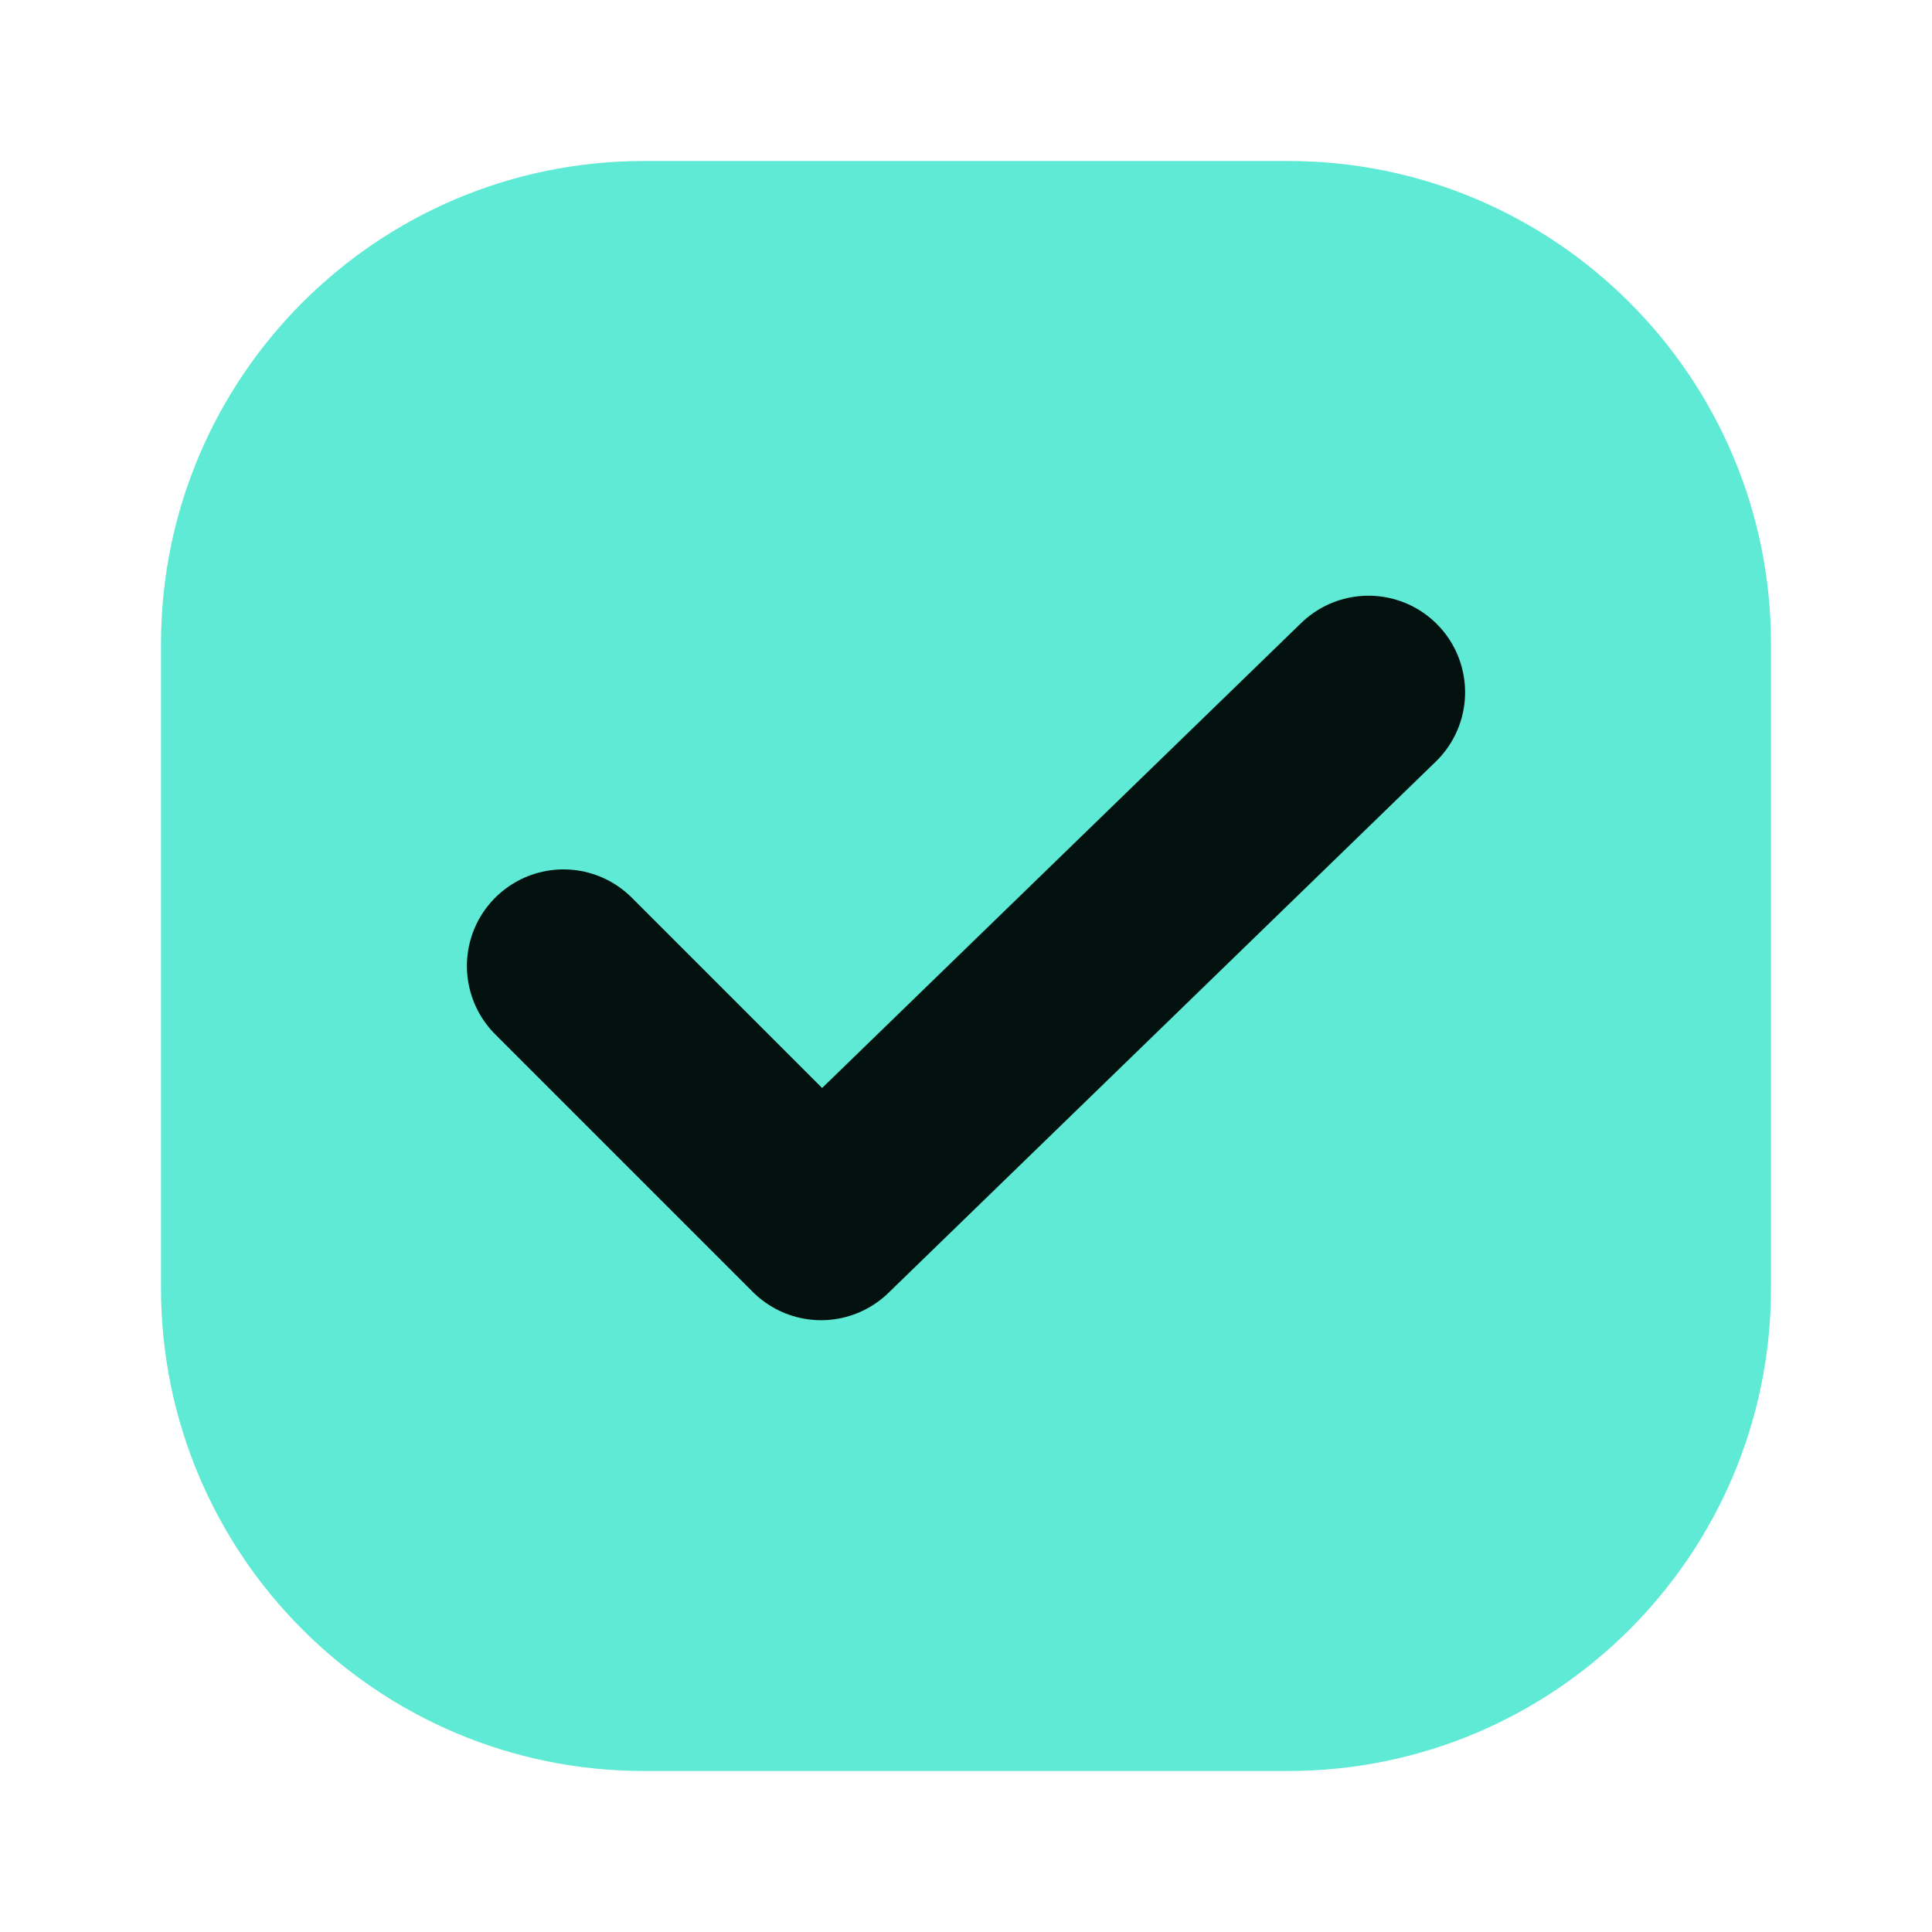
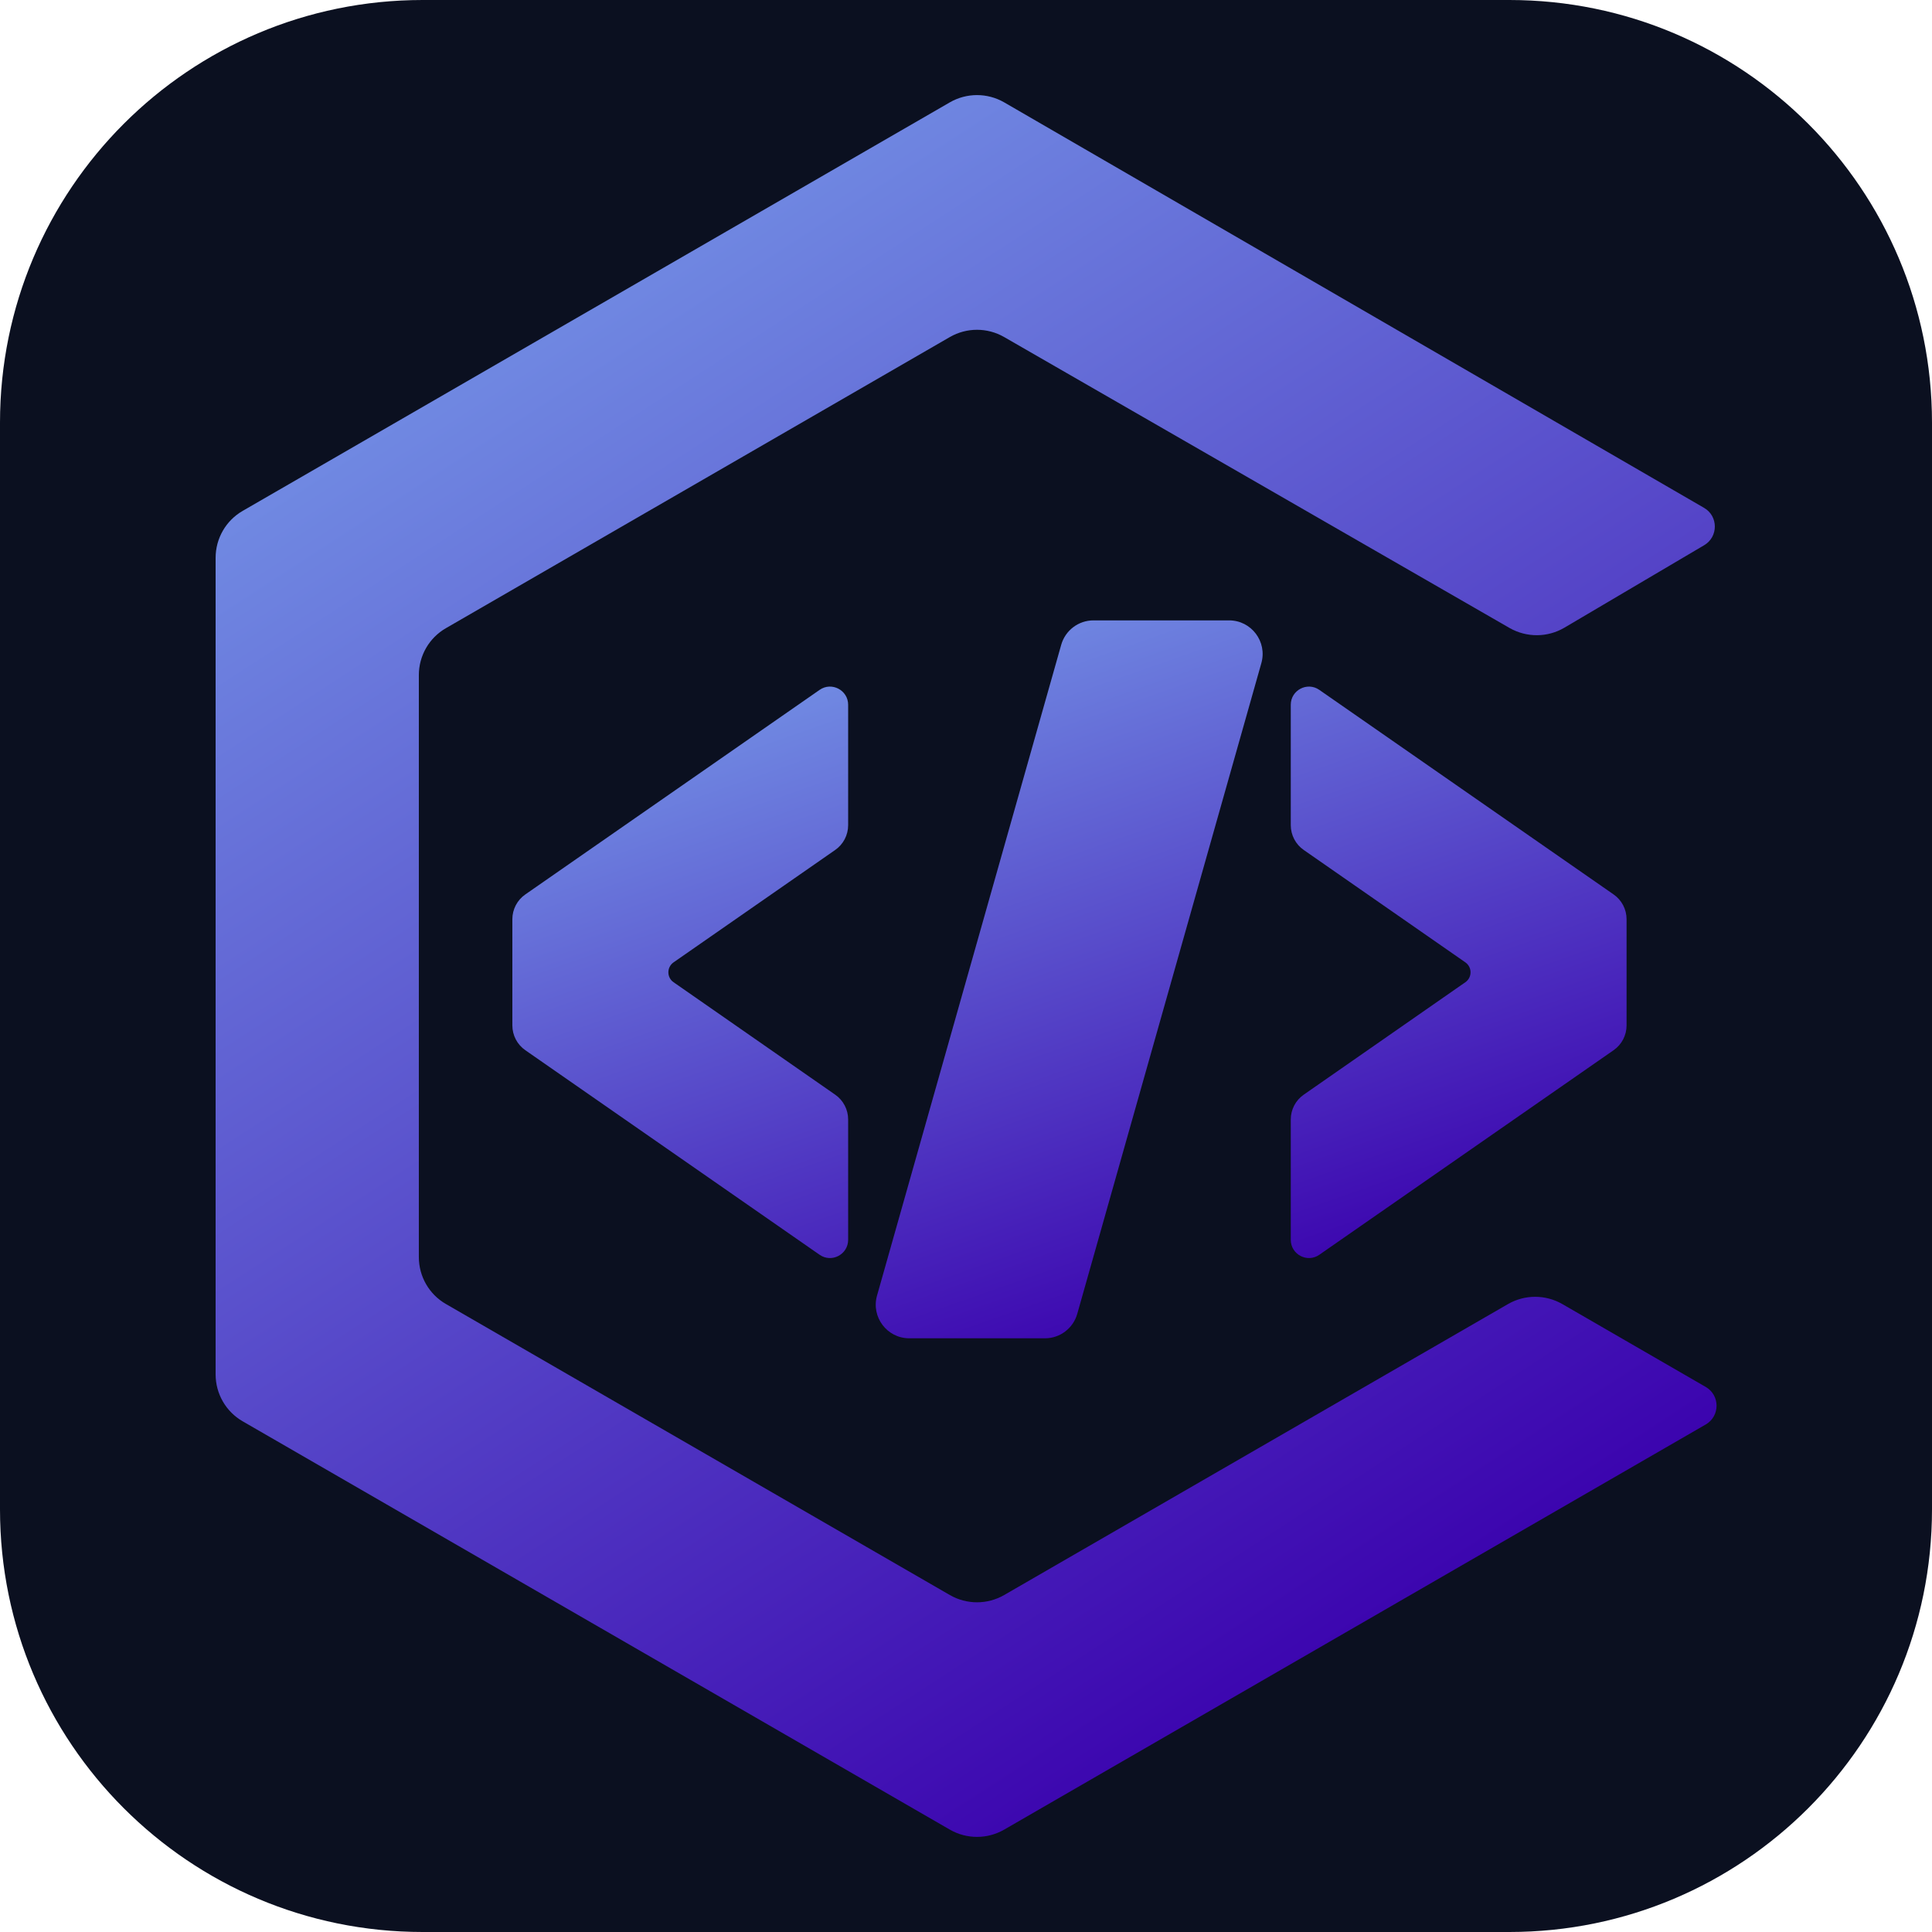
- <svg xmlns="http://www.w3.org/2000/svg" viewBox="0 0 24 24" fill="none">
-   <rect x="2" y="2" width="20" height="20" rx="6" fill="url(#g)" />
-   <path d="M7 12l3.2 3.2L17 8.6" stroke="#04120f" stroke-width="2.4" stroke-linecap="round" stroke-linejoin="round" />
+ <svg xmlns="http://www.w3.org/2000/svg" width="512" height="512" viewBox="0 0 512 512">
  <defs>
-     <linearGradient id="g" x1="2" y1="2" x2="22" y2="22">
-       <stop stop-color="#5eead4" />
-       <stop offset="1" stop-color="#34d399" />
+     <linearGradient id="ocg" x1="0.258" y1="0.063" x2="0.742" y2="0.937">
+       <stop offset="0%" stop-color="#728ee4" />
+       <stop offset="100%" stop-color="#3a00ad" />
    </linearGradient>
  </defs>
+   <rect width="512" height="512" rx="112" fill="#0b1020" />
+   <g transform="translate(256 256) scale(1.18) translate(-256 -256)">
+     <path d="M-434.6 370 C-436.15 370.89 -438.05 370.89 -439.6 370 L-504.77 332.37 C-506.32 331.48 -507.27 329.83 -507.27 328.04 L-507.27 252.79 C-507.27 251 -506.32 249.35 -504.77 248.46 L-439.6 210.81 C-438.05 209.92 -436.15 209.92 -434.6 210.81 L-370.1 248.18 C-368.77 248.94 -368.77 250.86 -370.09 251.63 L-382.97 259.23 C-384.52 260.14 -386.44 260.15 -388.01 259.26 L-434.6 232.44 C-436.15 231.55 -438.05 231.55 -439.6 232.44 L-486.04 259.27 C-487.59 260.16 -488.54 261.81 -488.54 263.6 L-488.54 317.23 C-488.54 319.02 -487.59 320.67 -486.04 321.56 L-439.6 348.38 C-438.05 349.27 -436.15 349.27 -434.6 348.38 L-388.16 321.56 C-386.61 320.67 -384.71 320.67 -383.16 321.56 L-369.94 329.2 C-368.61 329.97 -368.61 331.89 -369.94 332.66 L-434.6 370 Z" fill="url(#ocg)" transform="translate(1323.64 -451.69) scale(2.4369)" />
+     <path d="M-179.16 284.84 C-177.94 285.68 -177.22 287.07 -177.22 288.54 L-177.22 306.46 C-177.22 308.65 -179.68 309.94 -181.47 308.69 L-225.29 278.23 C-226.51 277.39 -227.23 276 -227.23 274.53 L-227.23 258.72 C-227.23 257.25 -226.51 255.86 -225.29 255.02 L-181.47 224.56 C-179.68 223.31 -177.22 224.6 -177.22 226.78 L-177.22 244.71 C-177.22 246.18 -177.94 247.57 -179.16 248.41 L-203.22 265.14 C-204.25 265.86 -204.25 267.39 -203.22 268.1 Z M-85.3 268.1 C-84.27 267.39 -84.27 265.86 -85.3 265.14 L-109.36 248.41 C-110.58 247.57 -111.3 246.18 -111.3 244.71 L-111.3 226.78 C-111.3 224.6 -108.84 223.31 -107.05 224.56 L-63.23 255.02 C-62.01 255.86 -61.29 257.25 -61.29 258.72 L-61.29 274.53 C-61.29 276 -62.01 277.39 -63.23 278.23 L-107.05 308.69 C-108.84 309.94 -111.3 308.65 -111.3 306.46 L-111.3 288.54 C-111.3 287.07 -110.58 285.68 -109.36 284.84 Z M-120.49 214.21 C-117.17 214.21 -114.78 217.38 -115.68 220.57 L-143.1 317.49 C-143.71 319.64 -145.67 321.13 -147.91 321.13 L-168.11 321.13 C-171.43 321.13 -173.82 317.96 -172.92 314.77 L-145.49 217.85 C-144.88 215.7 -142.92 214.21 -140.68 214.21 Z" fill="url(#ocg)" transform="translate(496.78 -144.65) scale(1.508)" />
+   </g>
</svg>
